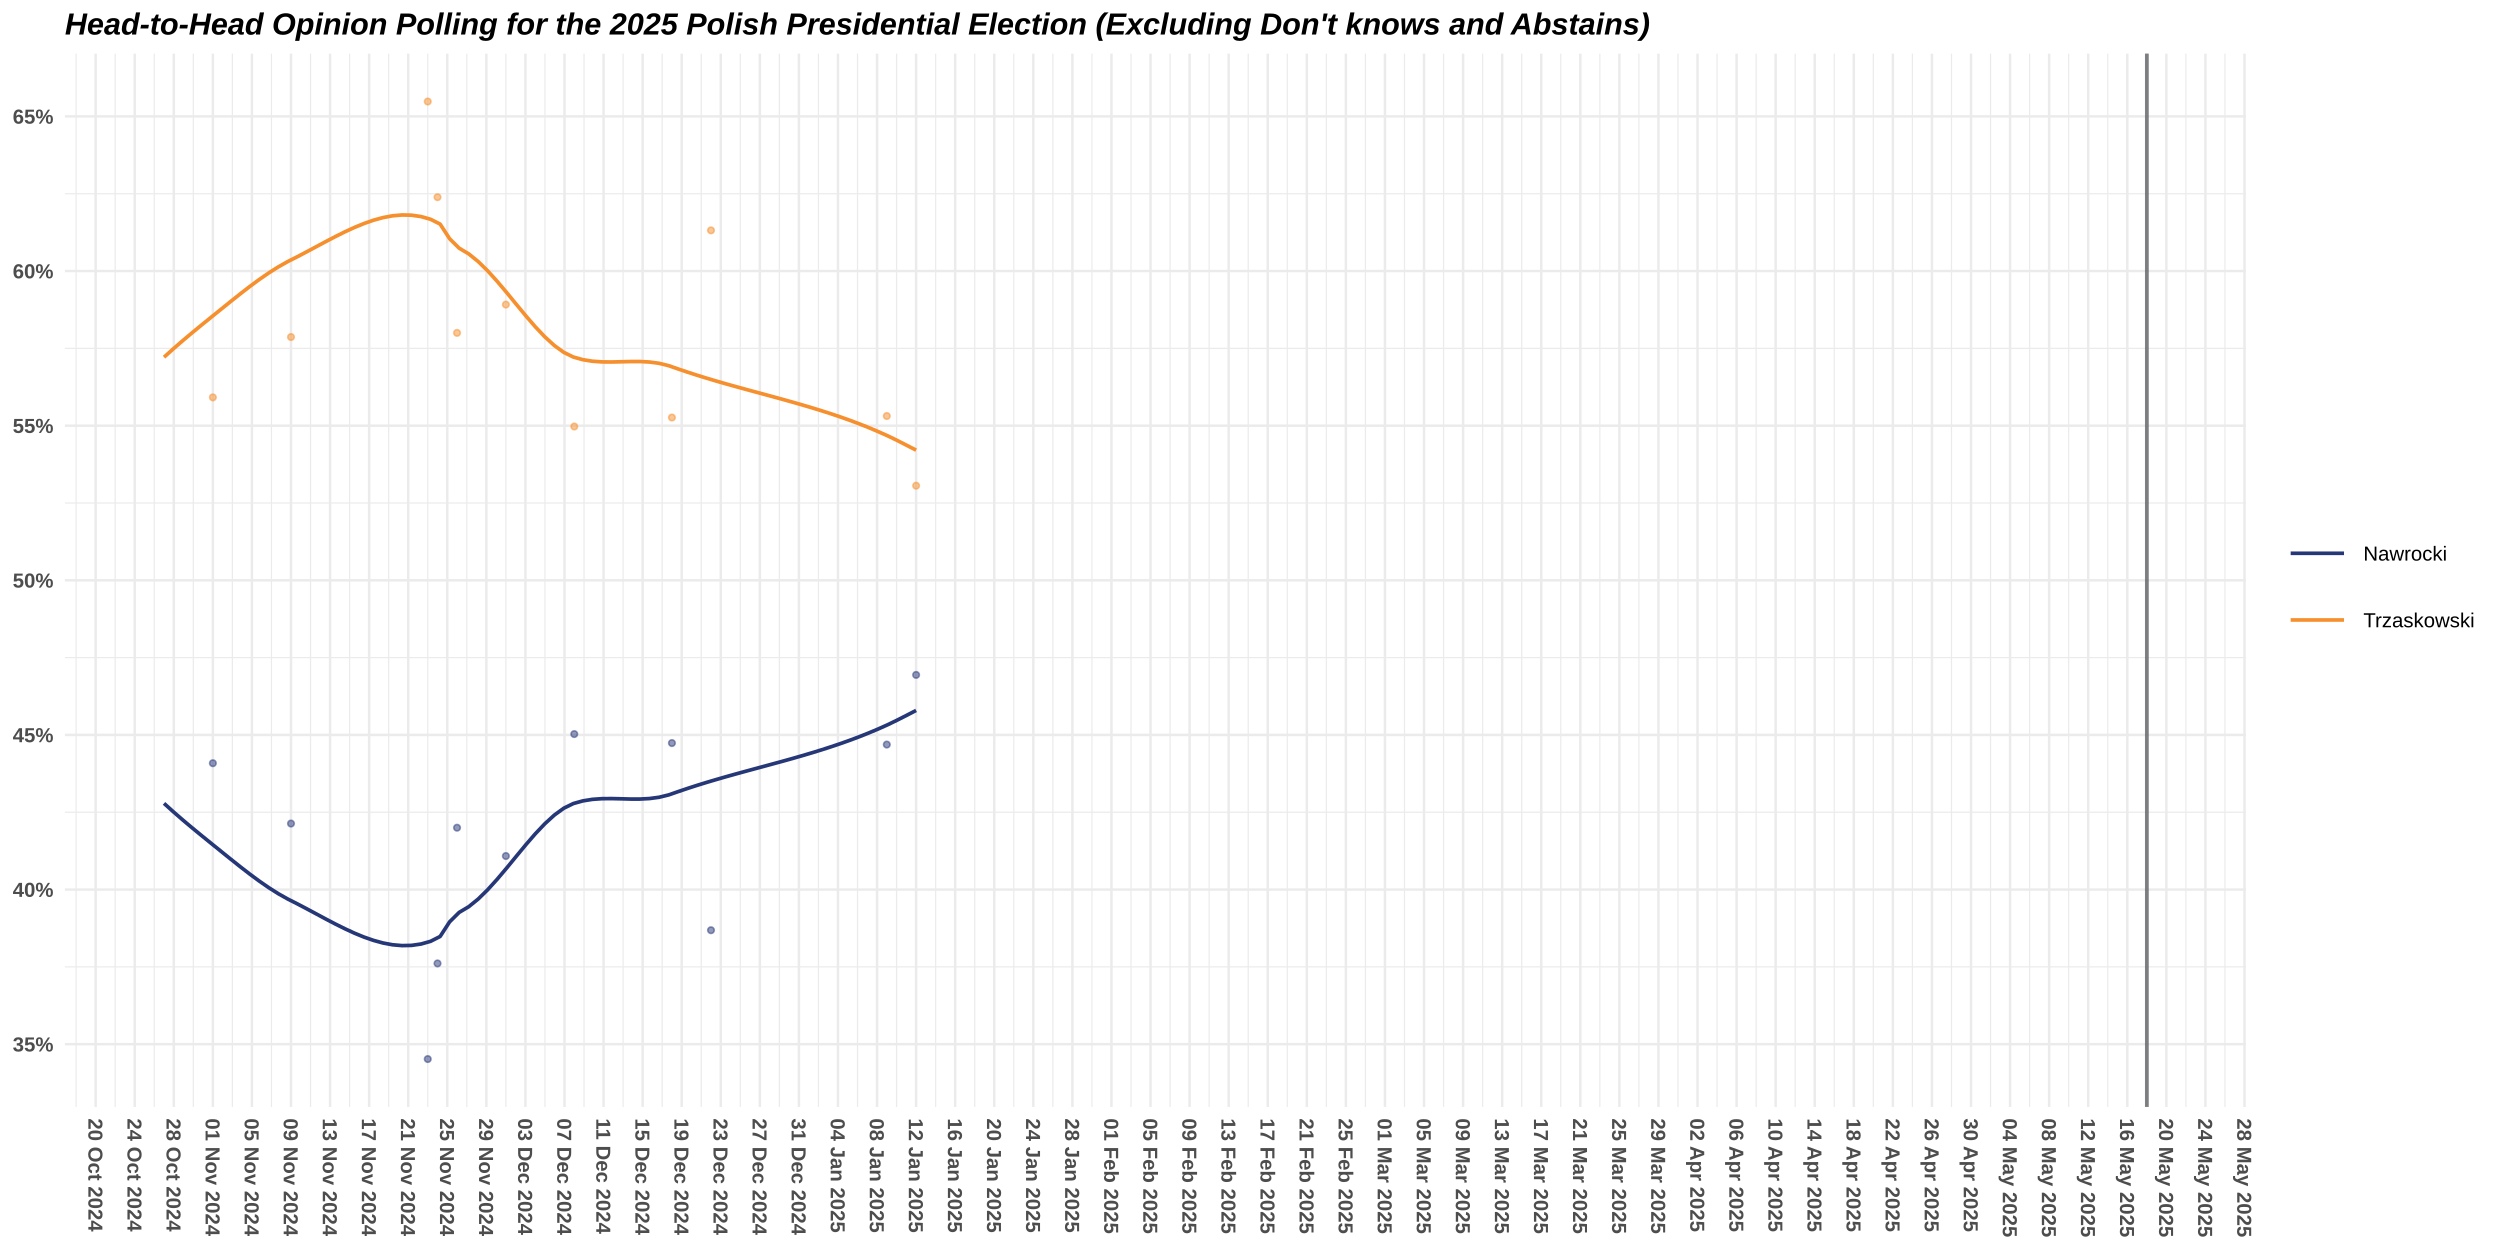
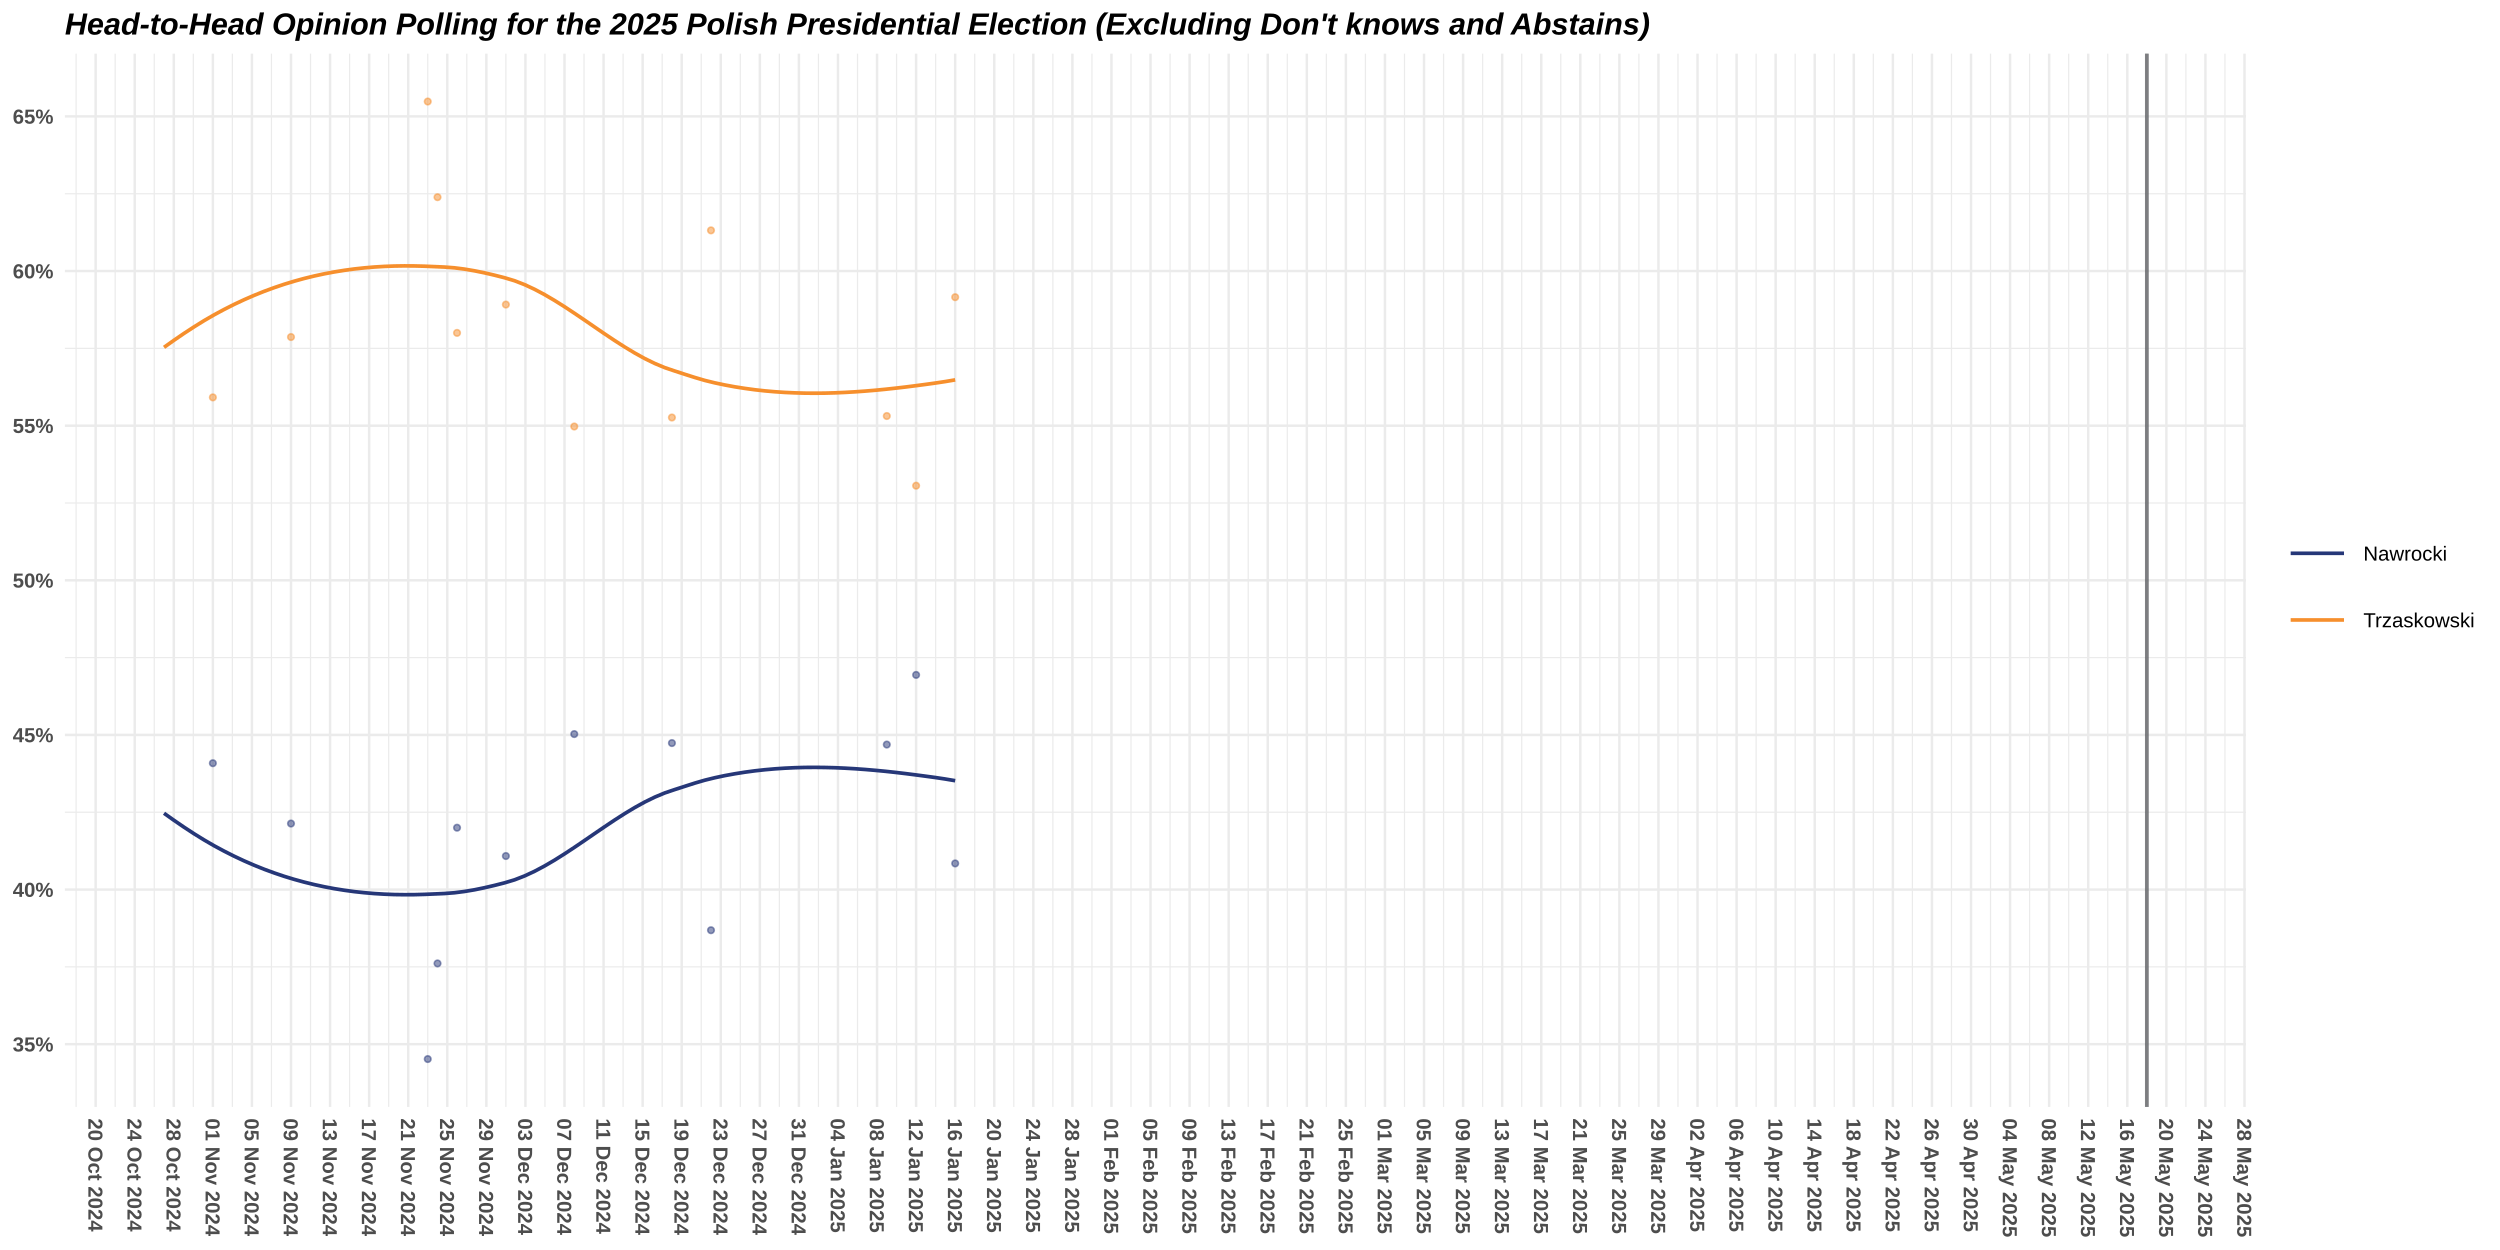
<svg xmlns="http://www.w3.org/2000/svg" class="svglite" width="1080.00pt" height="540.00pt" viewBox="0 0 1080.00 540.00">
  <defs>
    <style type="text/css">
    line, polyline, polygon, path, rect, circle {
      fill: none;
      stroke: #000000;
      stroke-linecap: round;
      stroke-linejoin: round;
      stroke-miterlimit: 10.00;
    }
    text {
      white-space: pre;
    }
  </style>
  </defs>
  <rect width="100%" height="100%" style="stroke: none; fill: #FFFFFF;" />
  <defs>
    <clipPath id="cpMC4wMHwxMDgwLjAwfDAuMDB8NTQwLjAw">
      <rect x="0.00" y="0.00" width="1080.00" height="540.00" />
    </clipPath>
  </defs>
  <g clip-path="url(#cpMC4wMHwxMDgwLjAwfDAuMDB8NTQwLjAw)">
    <rect x="0.00" y="0.00" width="1080.00" height="540.00" style="stroke-width: 1.07; stroke: #FFFFFF; fill: #FFFFFF;" />
  </g>
  <defs>
    <clipPath id="cpMjguMDN8OTcwLjI2fDIzLjE4fDQ3OC4yMA==">
      <rect x="28.03" y="23.18" width="942.23" height="455.02" />
    </clipPath>
  </defs>
  <g clip-path="url(#cpMjguMDN8OTcwLjI2fDIzLjE4fDQ3OC4yMA==)">
    <rect x="28.03" y="23.18" width="942.23" height="455.02" style="stroke-width: 1.07; stroke: #FFFFFF; fill: #FFFFFF;" />
    <polyline points="28.03,417.69 970.26,417.69 " style="stroke-width: 0.53; stroke: #EBEBEB; stroke-linecap: butt;" />
    <polyline points="28.03,350.89 970.26,350.89 " style="stroke-width: 0.53; stroke: #EBEBEB; stroke-linecap: butt;" />
    <polyline points="28.03,284.09 970.26,284.09 " style="stroke-width: 0.53; stroke: #EBEBEB; stroke-linecap: butt;" />
    <polyline points="28.03,217.29 970.26,217.29 " style="stroke-width: 0.53; stroke: #EBEBEB; stroke-linecap: butt;" />
    <polyline points="28.03,150.49 970.26,150.49 " style="stroke-width: 0.53; stroke: #EBEBEB; stroke-linecap: butt;" />
    <polyline points="28.03,83.69 970.26,83.69 " style="stroke-width: 0.53; stroke: #EBEBEB; stroke-linecap: butt;" />
    <polyline points="32.88,478.20 32.88,23.18 " style="stroke-width: 0.53; stroke: #EBEBEB; stroke-linecap: butt;" />
    <polyline points="49.76,478.20 49.76,23.18 " style="stroke-width: 0.53; stroke: #EBEBEB; stroke-linecap: butt;" />
    <polyline points="66.64,478.20 66.64,23.18 " style="stroke-width: 0.53; stroke: #EBEBEB; stroke-linecap: butt;" />
    <polyline points="83.52,478.20 83.52,23.18 " style="stroke-width: 0.53; stroke: #EBEBEB; stroke-linecap: butt;" />
    <polyline points="100.39,478.20 100.39,23.18 " style="stroke-width: 0.53; stroke: #EBEBEB; stroke-linecap: butt;" />
    <polyline points="117.27,478.20 117.27,23.18 " style="stroke-width: 0.53; stroke: #EBEBEB; stroke-linecap: butt;" />
    <polyline points="134.15,478.20 134.15,23.18 " style="stroke-width: 0.53; stroke: #EBEBEB; stroke-linecap: butt;" />
    <polyline points="151.03,478.20 151.03,23.18 " style="stroke-width: 0.53; stroke: #EBEBEB; stroke-linecap: butt;" />
    <polyline points="167.91,478.20 167.91,23.18 " style="stroke-width: 0.53; stroke: #EBEBEB; stroke-linecap: butt;" />
    <polyline points="184.79,478.20 184.79,23.18 " style="stroke-width: 0.53; stroke: #EBEBEB; stroke-linecap: butt;" />
    <polyline points="201.66,478.20 201.66,23.18 " style="stroke-width: 0.53; stroke: #EBEBEB; stroke-linecap: butt;" />
    <polyline points="218.54,478.20 218.54,23.18 " style="stroke-width: 0.53; stroke: #EBEBEB; stroke-linecap: butt;" />
    <polyline points="235.42,478.20 235.42,23.18 " style="stroke-width: 0.53; stroke: #EBEBEB; stroke-linecap: butt;" />
    <polyline points="252.30,478.20 252.30,23.18 " style="stroke-width: 0.53; stroke: #EBEBEB; stroke-linecap: butt;" />
    <polyline points="269.18,478.20 269.18,23.18 " style="stroke-width: 0.53; stroke: #EBEBEB; stroke-linecap: butt;" />
    <polyline points="286.06,478.20 286.06,23.18 " style="stroke-width: 0.53; stroke: #EBEBEB; stroke-linecap: butt;" />
    <polyline points="302.93,478.20 302.93,23.18 " style="stroke-width: 0.53; stroke: #EBEBEB; stroke-linecap: butt;" />
    <polyline points="319.81,478.20 319.81,23.18 " style="stroke-width: 0.53; stroke: #EBEBEB; stroke-linecap: butt;" />
    <polyline points="336.69,478.20 336.69,23.18 " style="stroke-width: 0.53; stroke: #EBEBEB; stroke-linecap: butt;" />
    <polyline points="353.57,478.20 353.57,23.18 " style="stroke-width: 0.53; stroke: #EBEBEB; stroke-linecap: butt;" />
    <polyline points="370.45,478.20 370.45,23.18 " style="stroke-width: 0.53; stroke: #EBEBEB; stroke-linecap: butt;" />
    <polyline points="387.32,478.20 387.32,23.18 " style="stroke-width: 0.53; stroke: #EBEBEB; stroke-linecap: butt;" />
    <polyline points="404.20,478.20 404.20,23.18 " style="stroke-width: 0.53; stroke: #EBEBEB; stroke-linecap: butt;" />
    <polyline points="421.08,478.20 421.08,23.18 " style="stroke-width: 0.53; stroke: #EBEBEB; stroke-linecap: butt;" />
    <polyline points="437.96,478.20 437.96,23.18 " style="stroke-width: 0.53; stroke: #EBEBEB; stroke-linecap: butt;" />
    <polyline points="454.84,478.20 454.84,23.18 " style="stroke-width: 0.53; stroke: #EBEBEB; stroke-linecap: butt;" />
    <polyline points="471.72,478.20 471.72,23.18 " style="stroke-width: 0.53; stroke: #EBEBEB; stroke-linecap: butt;" />
    <polyline points="488.59,478.20 488.59,23.18 " style="stroke-width: 0.53; stroke: #EBEBEB; stroke-linecap: butt;" />
    <polyline points="505.47,478.20 505.47,23.18 " style="stroke-width: 0.53; stroke: #EBEBEB; stroke-linecap: butt;" />
    <polyline points="522.35,478.20 522.35,23.18 " style="stroke-width: 0.53; stroke: #EBEBEB; stroke-linecap: butt;" />
    <polyline points="539.23,478.20 539.23,23.18 " style="stroke-width: 0.53; stroke: #EBEBEB; stroke-linecap: butt;" />
    <polyline points="556.11,478.20 556.11,23.18 " style="stroke-width: 0.53; stroke: #EBEBEB; stroke-linecap: butt;" />
    <polyline points="572.98,478.20 572.98,23.18 " style="stroke-width: 0.53; stroke: #EBEBEB; stroke-linecap: butt;" />
    <polyline points="589.86,478.20 589.86,23.18 " style="stroke-width: 0.53; stroke: #EBEBEB; stroke-linecap: butt;" />
    <polyline points="606.74,478.20 606.74,23.18 " style="stroke-width: 0.53; stroke: #EBEBEB; stroke-linecap: butt;" />
    <polyline points="623.62,478.20 623.62,23.18 " style="stroke-width: 0.53; stroke: #EBEBEB; stroke-linecap: butt;" />
    <polyline points="640.50,478.20 640.50,23.18 " style="stroke-width: 0.53; stroke: #EBEBEB; stroke-linecap: butt;" />
    <polyline points="657.38,478.20 657.38,23.18 " style="stroke-width: 0.53; stroke: #EBEBEB; stroke-linecap: butt;" />
    <polyline points="674.25,478.20 674.25,23.18 " style="stroke-width: 0.53; stroke: #EBEBEB; stroke-linecap: butt;" />
    <polyline points="691.13,478.20 691.13,23.18 " style="stroke-width: 0.53; stroke: #EBEBEB; stroke-linecap: butt;" />
    <polyline points="708.01,478.20 708.01,23.18 " style="stroke-width: 0.53; stroke: #EBEBEB; stroke-linecap: butt;" />
    <polyline points="724.89,478.20 724.89,23.18 " style="stroke-width: 0.53; stroke: #EBEBEB; stroke-linecap: butt;" />
    <polyline points="741.77,478.20 741.77,23.18 " style="stroke-width: 0.53; stroke: #EBEBEB; stroke-linecap: butt;" />
    <polyline points="758.65,478.20 758.65,23.18 " style="stroke-width: 0.53; stroke: #EBEBEB; stroke-linecap: butt;" />
    <polyline points="775.52,478.20 775.52,23.18 " style="stroke-width: 0.53; stroke: #EBEBEB; stroke-linecap: butt;" />
    <polyline points="792.40,478.20 792.40,23.18 " style="stroke-width: 0.53; stroke: #EBEBEB; stroke-linecap: butt;" />
    <polyline points="809.28,478.20 809.28,23.18 " style="stroke-width: 0.53; stroke: #EBEBEB; stroke-linecap: butt;" />
    <polyline points="826.16,478.20 826.16,23.18 " style="stroke-width: 0.53; stroke: #EBEBEB; stroke-linecap: butt;" />
    <polyline points="843.04,478.20 843.04,23.18 " style="stroke-width: 0.53; stroke: #EBEBEB; stroke-linecap: butt;" />
    <polyline points="859.91,478.20 859.91,23.18 " style="stroke-width: 0.53; stroke: #EBEBEB; stroke-linecap: butt;" />
    <polyline points="876.79,478.20 876.79,23.18 " style="stroke-width: 0.53; stroke: #EBEBEB; stroke-linecap: butt;" />
    <polyline points="893.67,478.20 893.67,23.18 " style="stroke-width: 0.53; stroke: #EBEBEB; stroke-linecap: butt;" />
    <polyline points="910.55,478.20 910.55,23.18 " style="stroke-width: 0.53; stroke: #EBEBEB; stroke-linecap: butt;" />
    <polyline points="927.43,478.20 927.43,23.18 " style="stroke-width: 0.53; stroke: #EBEBEB; stroke-linecap: butt;" />
    <polyline points="944.31,478.20 944.31,23.18 " style="stroke-width: 0.53; stroke: #EBEBEB; stroke-linecap: butt;" />
    <polyline points="961.18,478.20 961.18,23.18 " style="stroke-width: 0.53; stroke: #EBEBEB; stroke-linecap: butt;" />
    <polyline points="28.03,451.09 970.26,451.09 " style="stroke-width: 1.07; stroke: #EBEBEB; stroke-linecap: butt;" />
    <polyline points="28.03,384.29 970.26,384.29 " style="stroke-width: 1.07; stroke: #EBEBEB; stroke-linecap: butt;" />
    <polyline points="28.03,317.49 970.26,317.49 " style="stroke-width: 1.07; stroke: #EBEBEB; stroke-linecap: butt;" />
    <polyline points="28.03,250.69 970.26,250.69 " style="stroke-width: 1.07; stroke: #EBEBEB; stroke-linecap: butt;" />
    <polyline points="28.03,183.89 970.26,183.89 " style="stroke-width: 1.07; stroke: #EBEBEB; stroke-linecap: butt;" />
    <polyline points="28.03,117.09 970.26,117.09 " style="stroke-width: 1.07; stroke: #EBEBEB; stroke-linecap: butt;" />
    <polyline points="28.03,50.28 970.26,50.28 " style="stroke-width: 1.07; stroke: #EBEBEB; stroke-linecap: butt;" />
    <polyline points="41.32,478.20 41.32,23.18 " style="stroke-width: 1.07; stroke: #EBEBEB; stroke-linecap: butt;" />
    <polyline points="58.20,478.20 58.20,23.18 " style="stroke-width: 1.07; stroke: #EBEBEB; stroke-linecap: butt;" />
    <polyline points="75.08,478.20 75.08,23.18 " style="stroke-width: 1.07; stroke: #EBEBEB; stroke-linecap: butt;" />
    <polyline points="91.96,478.20 91.96,23.18 " style="stroke-width: 1.07; stroke: #EBEBEB; stroke-linecap: butt;" />
    <polyline points="108.83,478.20 108.83,23.18 " style="stroke-width: 1.07; stroke: #EBEBEB; stroke-linecap: butt;" />
    <polyline points="125.71,478.20 125.71,23.18 " style="stroke-width: 1.07; stroke: #EBEBEB; stroke-linecap: butt;" />
    <polyline points="142.59,478.20 142.59,23.18 " style="stroke-width: 1.07; stroke: #EBEBEB; stroke-linecap: butt;" />
    <polyline points="159.47,478.20 159.47,23.18 " style="stroke-width: 1.07; stroke: #EBEBEB; stroke-linecap: butt;" />
    <polyline points="176.35,478.20 176.35,23.18 " style="stroke-width: 1.07; stroke: #EBEBEB; stroke-linecap: butt;" />
    <polyline points="193.22,478.20 193.22,23.18 " style="stroke-width: 1.07; stroke: #EBEBEB; stroke-linecap: butt;" />
    <polyline points="210.10,478.20 210.10,23.18 " style="stroke-width: 1.07; stroke: #EBEBEB; stroke-linecap: butt;" />
    <polyline points="226.98,478.20 226.98,23.18 " style="stroke-width: 1.07; stroke: #EBEBEB; stroke-linecap: butt;" />
    <polyline points="243.86,478.20 243.86,23.18 " style="stroke-width: 1.07; stroke: #EBEBEB; stroke-linecap: butt;" />
    <polyline points="260.74,478.20 260.74,23.18 " style="stroke-width: 1.07; stroke: #EBEBEB; stroke-linecap: butt;" />
    <polyline points="277.62,478.20 277.62,23.18 " style="stroke-width: 1.07; stroke: #EBEBEB; stroke-linecap: butt;" />
    <polyline points="294.49,478.20 294.49,23.18 " style="stroke-width: 1.07; stroke: #EBEBEB; stroke-linecap: butt;" />
    <polyline points="311.37,478.20 311.37,23.18 " style="stroke-width: 1.07; stroke: #EBEBEB; stroke-linecap: butt;" />
    <polyline points="328.25,478.20 328.25,23.18 " style="stroke-width: 1.07; stroke: #EBEBEB; stroke-linecap: butt;" />
    <polyline points="345.13,478.20 345.13,23.18 " style="stroke-width: 1.07; stroke: #EBEBEB; stroke-linecap: butt;" />
    <polyline points="362.01,478.20 362.01,23.18 " style="stroke-width: 1.07; stroke: #EBEBEB; stroke-linecap: butt;" />
    <polyline points="378.89,478.20 378.89,23.18 " style="stroke-width: 1.07; stroke: #EBEBEB; stroke-linecap: butt;" />
    <polyline points="395.76,478.20 395.76,23.18 " style="stroke-width: 1.07; stroke: #EBEBEB; stroke-linecap: butt;" />
    <polyline points="412.64,478.20 412.64,23.18 " style="stroke-width: 1.07; stroke: #EBEBEB; stroke-linecap: butt;" />
    <polyline points="429.52,478.20 429.52,23.18 " style="stroke-width: 1.07; stroke: #EBEBEB; stroke-linecap: butt;" />
    <polyline points="446.40,478.20 446.40,23.18 " style="stroke-width: 1.07; stroke: #EBEBEB; stroke-linecap: butt;" />
    <polyline points="463.28,478.20 463.28,23.18 " style="stroke-width: 1.07; stroke: #EBEBEB; stroke-linecap: butt;" />
    <polyline points="480.15,478.20 480.15,23.18 " style="stroke-width: 1.07; stroke: #EBEBEB; stroke-linecap: butt;" />
    <polyline points="497.03,478.20 497.03,23.18 " style="stroke-width: 1.07; stroke: #EBEBEB; stroke-linecap: butt;" />
    <polyline points="513.91,478.20 513.91,23.18 " style="stroke-width: 1.07; stroke: #EBEBEB; stroke-linecap: butt;" />
    <polyline points="530.79,478.20 530.79,23.18 " style="stroke-width: 1.07; stroke: #EBEBEB; stroke-linecap: butt;" />
    <polyline points="547.67,478.20 547.67,23.18 " style="stroke-width: 1.07; stroke: #EBEBEB; stroke-linecap: butt;" />
    <polyline points="564.55,478.20 564.55,23.18 " style="stroke-width: 1.07; stroke: #EBEBEB; stroke-linecap: butt;" />
    <polyline points="581.42,478.20 581.42,23.18 " style="stroke-width: 1.07; stroke: #EBEBEB; stroke-linecap: butt;" />
    <polyline points="598.30,478.20 598.30,23.18 " style="stroke-width: 1.07; stroke: #EBEBEB; stroke-linecap: butt;" />
    <polyline points="615.18,478.20 615.18,23.18 " style="stroke-width: 1.07; stroke: #EBEBEB; stroke-linecap: butt;" />
    <polyline points="632.06,478.20 632.06,23.18 " style="stroke-width: 1.07; stroke: #EBEBEB; stroke-linecap: butt;" />
    <polyline points="648.94,478.20 648.94,23.18 " style="stroke-width: 1.07; stroke: #EBEBEB; stroke-linecap: butt;" />
    <polyline points="665.82,478.20 665.82,23.18 " style="stroke-width: 1.07; stroke: #EBEBEB; stroke-linecap: butt;" />
    <polyline points="682.69,478.20 682.69,23.18 " style="stroke-width: 1.07; stroke: #EBEBEB; stroke-linecap: butt;" />
    <polyline points="699.57,478.20 699.57,23.18 " style="stroke-width: 1.07; stroke: #EBEBEB; stroke-linecap: butt;" />
    <polyline points="716.45,478.20 716.45,23.18 " style="stroke-width: 1.07; stroke: #EBEBEB; stroke-linecap: butt;" />
    <polyline points="733.33,478.20 733.33,23.18 " style="stroke-width: 1.07; stroke: #EBEBEB; stroke-linecap: butt;" />
    <polyline points="750.21,478.20 750.21,23.18 " style="stroke-width: 1.07; stroke: #EBEBEB; stroke-linecap: butt;" />
    <polyline points="767.08,478.20 767.08,23.18 " style="stroke-width: 1.07; stroke: #EBEBEB; stroke-linecap: butt;" />
    <polyline points="783.96,478.20 783.96,23.18 " style="stroke-width: 1.07; stroke: #EBEBEB; stroke-linecap: butt;" />
    <polyline points="800.84,478.20 800.84,23.18 " style="stroke-width: 1.07; stroke: #EBEBEB; stroke-linecap: butt;" />
    <polyline points="817.72,478.20 817.72,23.18 " style="stroke-width: 1.07; stroke: #EBEBEB; stroke-linecap: butt;" />
    <polyline points="834.60,478.20 834.60,23.18 " style="stroke-width: 1.07; stroke: #EBEBEB; stroke-linecap: butt;" />
    <polyline points="851.48,478.20 851.48,23.18 " style="stroke-width: 1.07; stroke: #EBEBEB; stroke-linecap: butt;" />
    <polyline points="868.35,478.20 868.35,23.18 " style="stroke-width: 1.07; stroke: #EBEBEB; stroke-linecap: butt;" />
    <polyline points="885.23,478.20 885.23,23.18 " style="stroke-width: 1.07; stroke: #EBEBEB; stroke-linecap: butt;" />
    <polyline points="902.11,478.20 902.11,23.18 " style="stroke-width: 1.07; stroke: #EBEBEB; stroke-linecap: butt;" />
    <polyline points="918.99,478.20 918.99,23.18 " style="stroke-width: 1.07; stroke: #EBEBEB; stroke-linecap: butt;" />
    <polyline points="935.87,478.20 935.87,23.18 " style="stroke-width: 1.07; stroke: #EBEBEB; stroke-linecap: butt;" />
    <polyline points="952.74,478.20 952.74,23.18 " style="stroke-width: 1.07; stroke: #EBEBEB; stroke-linecap: butt;" />
    <polyline points="969.62,478.20 969.62,23.18 " style="stroke-width: 1.07; stroke: #EBEBEB; stroke-linecap: butt;" />
+     <circle cx="412.64" cy="373.00" r="1.42" style="stroke-width: 0.71; stroke: #263778; stroke-opacity: 0.50; fill: #263778; fill-opacity: 0.50;" />
    <circle cx="395.76" cy="291.56" r="1.42" style="stroke-width: 0.71; stroke: #263778; stroke-opacity: 0.50; fill: #263778; fill-opacity: 0.50;" />
    <circle cx="383.10" cy="321.65" r="1.42" style="stroke-width: 0.71; stroke: #263778; stroke-opacity: 0.50; fill: #263778; fill-opacity: 0.50;" />
    <circle cx="307.15" cy="401.85" r="1.42" style="stroke-width: 0.71; stroke: #263778; stroke-opacity: 0.50; fill: #263778; fill-opacity: 0.50;" />
    <circle cx="290.27" cy="321.00" r="1.42" style="stroke-width: 0.71; stroke: #263778; stroke-opacity: 0.50; fill: #263778; fill-opacity: 0.50;" />
    <circle cx="218.54" cy="369.80" r="1.42" style="stroke-width: 0.71; stroke: #263778; stroke-opacity: 0.50; fill: #263778; fill-opacity: 0.50;" />
    <circle cx="248.08" cy="317.12" r="1.42" style="stroke-width: 0.71; stroke: #263778; stroke-opacity: 0.50; fill: #263778; fill-opacity: 0.50;" />
    <circle cx="197.44" cy="357.57" r="1.42" style="stroke-width: 0.71; stroke: #263778; stroke-opacity: 0.50; fill: #263778; fill-opacity: 0.50;" />
    <circle cx="91.96" cy="329.70" r="1.42" style="stroke-width: 0.71; stroke: #263778; stroke-opacity: 0.50; fill: #263778; fill-opacity: 0.50;" />
    <circle cx="189.01" cy="416.20" r="1.42" style="stroke-width: 0.71; stroke: #263778; stroke-opacity: 0.50; fill: #263778; fill-opacity: 0.50;" />
    <circle cx="184.79" cy="457.51" r="1.42" style="stroke-width: 0.71; stroke: #263778; stroke-opacity: 0.50; fill: #263778; fill-opacity: 0.50;" />
    <circle cx="125.71" cy="355.77" r="1.42" style="stroke-width: 0.71; stroke: #263778; stroke-opacity: 0.50; fill: #263778; fill-opacity: 0.50;" />
+     <circle cx="412.64" cy="128.38" r="1.42" style="stroke-width: 0.71; stroke: #F68F2D; stroke-opacity: 0.50; fill: #F68F2D; fill-opacity: 0.50;" />
    <circle cx="395.76" cy="209.82" r="1.42" style="stroke-width: 0.71; stroke: #F68F2D; stroke-opacity: 0.50; fill: #F68F2D; fill-opacity: 0.50;" />
    <circle cx="383.10" cy="179.72" r="1.42" style="stroke-width: 0.71; stroke: #F68F2D; stroke-opacity: 0.50; fill: #F68F2D; fill-opacity: 0.50;" />
    <circle cx="307.15" cy="99.52" r="1.42" style="stroke-width: 0.71; stroke: #F68F2D; stroke-opacity: 0.50; fill: #F68F2D; fill-opacity: 0.50;" />
    <circle cx="290.27" cy="180.37" r="1.42" style="stroke-width: 0.71; stroke: #F68F2D; stroke-opacity: 0.50; fill: #F68F2D; fill-opacity: 0.50;" />
    <circle cx="218.54" cy="131.57" r="1.42" style="stroke-width: 0.71; stroke: #F68F2D; stroke-opacity: 0.50; fill: #F68F2D; fill-opacity: 0.50;" />
    <circle cx="248.08" cy="184.25" r="1.42" style="stroke-width: 0.71; stroke: #F68F2D; stroke-opacity: 0.50; fill: #F68F2D; fill-opacity: 0.50;" />
    <circle cx="197.44" cy="143.81" r="1.42" style="stroke-width: 0.71; stroke: #F68F2D; stroke-opacity: 0.50; fill: #F68F2D; fill-opacity: 0.50;" />
    <circle cx="91.96" cy="171.67" r="1.42" style="stroke-width: 0.71; stroke: #F68F2D; stroke-opacity: 0.50; fill: #F68F2D; fill-opacity: 0.50;" />
    <circle cx="189.01" cy="85.18" r="1.42" style="stroke-width: 0.71; stroke: #F68F2D; stroke-opacity: 0.50; fill: #F68F2D; fill-opacity: 0.50;" />
    <circle cx="184.79" cy="43.86" r="1.42" style="stroke-width: 0.71; stroke: #F68F2D; stroke-opacity: 0.50; fill: #F68F2D; fill-opacity: 0.50;" />
    <circle cx="125.71" cy="145.60" r="1.42" style="stroke-width: 0.71; stroke: #F68F2D; stroke-opacity: 0.50; fill: #F68F2D; fill-opacity: 0.50;" />
-     <polyline points="70.86,347.06 74.97,350.76 79.08,354.33 83.20,357.79 87.31,361.16 91.42,364.49 95.53,367.81 99.65,371.13 103.76,374.40 107.87,377.58 111.99,380.62 116.10,383.46 120.21,386.07 124.32,388.38 128.44,390.46 132.55,392.62 136.66,394.82 140.77,397.03 144.89,399.18 149.00,401.22 153.11,403.12 157.23,404.81 161.34,406.24 165.45,407.37 169.56,408.14 173.68,408.50 177.79,408.41 181.90,407.81 186.01,406.65 190.13,404.56 194.24,398.23 198.35,394.16 202.47,391.71 206.58,388.38 210.69,384.35 214.80,379.81 218.92,374.94 223.03,369.92 227.14,364.95 231.25,360.20 235.37,355.86 239.48,352.11 243.59,349.13 247.71,347.12 251.82,345.98 255.93,345.32 260.04,345.03 264.16,344.99 268.27,345.08 272.38,345.19 276.49,345.19 280.61,344.97 284.72,344.42 288.83,343.41 292.95,341.98 297.06,340.59 301.17,339.26 305.28,337.99 309.40,336.77 313.51,335.58 317.62,334.43 321.73,333.30 325.85,332.18 329.96,331.07 334.07,329.95 338.19,328.83 342.30,327.68 346.41,326.50 350.52,325.28 354.64,324.01 358.75,322.69 362.86,321.31 366.97,319.85 371.09,318.31 375.20,316.68 379.31,314.95 383.43,313.11 387.54,311.12 391.65,309.03 395.76,306.90 " style="stroke-width: 1.60; stroke: #263778; stroke-linecap: butt;" />
-     <polyline points="70.86,154.31 74.97,150.61 79.08,147.04 83.20,143.59 87.31,140.21 91.42,136.88 95.53,133.56 99.65,130.24 103.76,126.97 107.87,123.79 111.99,120.75 116.10,117.91 120.21,115.31 124.32,112.99 128.44,110.91 132.55,108.75 136.66,106.55 140.77,104.35 144.89,102.20 149.00,100.15 153.11,98.26 157.23,96.57 161.34,95.13 165.45,94.00 169.56,93.23 173.68,92.87 177.79,92.96 181.90,93.56 186.01,94.73 190.13,96.81 194.24,103.14 198.35,107.21 202.47,109.66 206.58,112.99 210.69,117.02 214.80,121.56 218.92,126.43 223.03,131.45 227.14,136.42 231.25,141.17 235.37,145.52 239.48,149.27 243.59,152.24 247.71,154.25 251.82,155.39 255.93,156.05 260.04,156.34 264.16,156.38 268.27,156.29 272.38,156.19 276.49,156.18 280.61,156.40 284.72,156.95 288.83,157.96 292.95,159.39 297.06,160.78 301.17,162.11 305.28,163.38 309.40,164.61 313.51,165.79 317.62,166.94 321.73,168.07 325.85,169.19 329.96,170.30 334.07,171.42 338.19,172.55 342.30,173.70 346.41,174.88 350.52,176.09 354.64,177.36 358.75,178.68 362.86,180.06 366.97,181.52 371.09,183.06 375.20,184.69 379.31,186.43 383.43,188.26 387.54,190.25 391.65,192.35 395.76,194.47 " style="stroke-width: 1.60; stroke: #F68F2D; stroke-linecap: butt;" />
+     <polyline points="70.86,351.32 75.18,354.39 79.51,357.35 83.84,360.18 88.16,362.85 92.49,365.36 96.82,367.69 101.14,369.87 105.47,371.90 109.80,373.78 114.12,375.52 118.45,377.11 122.77,378.57 127.10,379.89 131.43,381.08 135.75,382.14 140.08,383.08 144.41,383.90 148.73,384.59 153.06,385.18 157.39,385.65 161.71,386.02 166.04,386.28 170.36,386.45 174.69,386.51 179.02,386.49 183.34,386.37 187.67,386.19 192.00,386.00 196.32,385.67 200.65,385.12 204.98,384.39 209.30,383.50 213.63,382.49 217.95,381.39 222.28,380.09 226.61,378.41 230.93,376.40 235.26,374.10 239.59,371.57 243.91,368.85 248.24,366.00 252.57,363.06 256.89,360.09 261.22,357.14 265.54,354.25 269.87,351.48 274.20,348.87 278.52,346.48 282.85,344.36 287.18,342.55 291.50,341.09 295.83,339.69 300.16,338.30 304.48,337.04 308.81,335.98 313.14,335.06 317.46,334.27 321.79,333.58 326.11,333.00 330.44,332.52 334.77,332.14 339.09,331.85 343.42,331.65 347.75,331.53 352.07,331.50 356.40,331.55 360.73,331.66 365.05,331.85 369.38,332.10 373.70,332.41 378.03,332.78 382.36,333.19 386.68,333.66 391.01,334.17 395.34,334.72 399.66,335.29 403.99,335.88 408.32,336.53 412.64,337.26 " style="stroke-width: 1.60; stroke: #263778; stroke-linecap: butt;" />
+     <polyline points="70.86,150.05 75.18,146.98 79.51,144.02 83.84,141.20 88.16,138.52 92.49,136.01 96.82,133.68 101.14,131.50 105.47,129.47 109.80,127.59 114.12,125.85 118.45,124.26 122.77,122.80 127.10,121.48 131.43,120.29 135.75,119.23 140.08,118.29 144.41,117.48 148.73,116.78 153.06,116.19 157.39,115.72 161.71,115.35 166.04,115.09 170.36,114.93 174.69,114.86 179.02,114.89 183.34,115.00 187.67,115.18 192.00,115.37 196.32,115.70 200.65,116.25 204.98,116.99 209.30,117.87 213.63,118.88 217.95,119.98 222.28,121.28 226.61,122.96 230.93,124.97 235.26,127.27 239.59,129.81 243.91,132.52 248.24,135.38 252.57,138.31 256.89,141.28 261.22,144.24 265.54,147.12 269.87,149.90 274.20,152.50 278.52,154.89 282.85,157.01 287.18,158.82 291.50,160.28 295.83,161.69 300.16,163.07 304.48,164.34 308.81,165.40 313.14,166.31 317.46,167.11 321.79,167.79 326.11,168.38 330.44,168.86 334.77,169.24 339.09,169.53 343.42,169.72 347.75,169.84 352.07,169.87 356.40,169.83 360.73,169.71 365.05,169.52 369.38,169.27 373.70,168.96 378.03,168.60 382.36,168.18 386.68,167.71 391.01,167.21 395.34,166.66 399.66,166.09 403.99,165.49 408.32,164.84 412.64,164.11 " style="stroke-width: 1.60; stroke: #F68F2D; stroke-linecap: butt;" />
    <line x1="927.43" y1="478.20" x2="927.43" y2="23.18" style="stroke-width: 1.60; stroke: #56595C; stroke-opacity: 0.50; stroke-linecap: butt;" />
    <line x1="927.43" y1="478.20" x2="927.43" y2="23.18" style="stroke-width: 1.60; stroke: #56595C; stroke-opacity: 0.50; stroke-linecap: butt;" />
  </g>
  <g clip-path="url(#cpMC4wMHwxMDgwLjAwfDAuMDB8NTQwLjAw)">
    <text x="23.10" y="454.24" text-anchor="end" style="font-size: 8.80px; font-weight: bold;fill: #4D4D4D; font-family: &quot;Arial&quot;;" textLength="17.62px" lengthAdjust="spacingAndGlyphs">35%</text>
    <text x="23.10" y="387.44" text-anchor="end" style="font-size: 8.80px; font-weight: bold;fill: #4D4D4D; font-family: &quot;Arial&quot;;" textLength="17.62px" lengthAdjust="spacingAndGlyphs">40%</text>
    <text x="23.10" y="320.64" text-anchor="end" style="font-size: 8.80px; font-weight: bold;fill: #4D4D4D; font-family: &quot;Arial&quot;;" textLength="17.62px" lengthAdjust="spacingAndGlyphs">45%</text>
    <text x="23.10" y="253.84" text-anchor="end" style="font-size: 8.80px; font-weight: bold;fill: #4D4D4D; font-family: &quot;Arial&quot;;" textLength="17.62px" lengthAdjust="spacingAndGlyphs">50%</text>
    <text x="23.10" y="187.04" text-anchor="end" style="font-size: 8.80px; font-weight: bold;fill: #4D4D4D; font-family: &quot;Arial&quot;;" textLength="17.62px" lengthAdjust="spacingAndGlyphs">55%</text>
    <text x="23.10" y="120.24" text-anchor="end" style="font-size: 8.80px; font-weight: bold;fill: #4D4D4D; font-family: &quot;Arial&quot;;" textLength="17.62px" lengthAdjust="spacingAndGlyphs">60%</text>
    <text x="23.10" y="53.43" text-anchor="end" style="font-size: 8.80px; font-weight: bold;fill: #4D4D4D; font-family: &quot;Arial&quot;;" textLength="17.62px" lengthAdjust="spacingAndGlyphs">65%</text>
    <text transform="translate(38.17,483.13) rotate(90)" style="font-size: 8.80px; font-weight: bold;fill: #4D4D4D; font-family: &quot;Arial&quot;;" textLength="48.95px" lengthAdjust="spacingAndGlyphs">20 Oct 2024</text>
    <text transform="translate(55.05,483.13) rotate(90)" style="font-size: 8.80px; font-weight: bold;fill: #4D4D4D; font-family: &quot;Arial&quot;;" textLength="48.95px" lengthAdjust="spacingAndGlyphs">24 Oct 2024</text>
    <text transform="translate(71.93,483.13) rotate(90)" style="font-size: 8.80px; font-weight: bold;fill: #4D4D4D; font-family: &quot;Arial&quot;;" textLength="48.95px" lengthAdjust="spacingAndGlyphs">28 Oct 2024</text>
    <text transform="translate(88.81,483.13) rotate(90)" style="font-size: 8.80px; font-weight: bold;fill: #4D4D4D; font-family: &quot;Arial&quot;;" textLength="50.89px" lengthAdjust="spacingAndGlyphs">01 Nov 2024</text>
    <text transform="translate(105.68,483.13) rotate(90)" style="font-size: 8.80px; font-weight: bold;fill: #4D4D4D; font-family: &quot;Arial&quot;;" textLength="50.89px" lengthAdjust="spacingAndGlyphs">05 Nov 2024</text>
    <text transform="translate(122.56,483.13) rotate(90)" style="font-size: 8.80px; font-weight: bold;fill: #4D4D4D; font-family: &quot;Arial&quot;;" textLength="50.89px" lengthAdjust="spacingAndGlyphs">09 Nov 2024</text>
    <text transform="translate(139.44,483.13) rotate(90)" style="font-size: 8.80px; font-weight: bold;fill: #4D4D4D; font-family: &quot;Arial&quot;;" textLength="50.89px" lengthAdjust="spacingAndGlyphs">13 Nov 2024</text>
    <text transform="translate(156.32,483.13) rotate(90)" style="font-size: 8.80px; font-weight: bold;fill: #4D4D4D; font-family: &quot;Arial&quot;;" textLength="50.89px" lengthAdjust="spacingAndGlyphs">17 Nov 2024</text>
    <text transform="translate(173.20,483.13) rotate(90)" style="font-size: 8.80px; font-weight: bold;fill: #4D4D4D; font-family: &quot;Arial&quot;;" textLength="50.89px" lengthAdjust="spacingAndGlyphs">21 Nov 2024</text>
    <text transform="translate(190.07,483.13) rotate(90)" style="font-size: 8.80px; font-weight: bold;fill: #4D4D4D; font-family: &quot;Arial&quot;;" textLength="50.89px" lengthAdjust="spacingAndGlyphs">25 Nov 2024</text>
    <text transform="translate(206.95,483.13) rotate(90)" style="font-size: 8.80px; font-weight: bold;fill: #4D4D4D; font-family: &quot;Arial&quot;;" textLength="50.89px" lengthAdjust="spacingAndGlyphs">29 Nov 2024</text>
    <text transform="translate(223.83,483.13) rotate(90)" style="font-size: 8.80px; font-weight: bold;fill: #4D4D4D; font-family: &quot;Arial&quot;;" textLength="50.41px" lengthAdjust="spacingAndGlyphs">03 Dec 2024</text>
    <text transform="translate(240.71,483.13) rotate(90)" style="font-size: 8.80px; font-weight: bold;fill: #4D4D4D; font-family: &quot;Arial&quot;;" textLength="50.41px" lengthAdjust="spacingAndGlyphs">07 Dec 2024</text>
    <text transform="translate(257.59,483.13) rotate(90)" style="font-size: 8.80px; font-weight: bold;fill: #4D4D4D; font-family: &quot;Arial&quot;;" textLength="49.93px" lengthAdjust="spacingAndGlyphs">11 Dec 2024</text>
    <text transform="translate(274.47,483.13) rotate(90)" style="font-size: 8.80px; font-weight: bold;fill: #4D4D4D; font-family: &quot;Arial&quot;;" textLength="50.41px" lengthAdjust="spacingAndGlyphs">15 Dec 2024</text>
    <text transform="translate(291.34,483.13) rotate(90)" style="font-size: 8.80px; font-weight: bold;fill: #4D4D4D; font-family: &quot;Arial&quot;;" textLength="50.41px" lengthAdjust="spacingAndGlyphs">19 Dec 2024</text>
    <text transform="translate(308.22,483.13) rotate(90)" style="font-size: 8.80px; font-weight: bold;fill: #4D4D4D; font-family: &quot;Arial&quot;;" textLength="50.41px" lengthAdjust="spacingAndGlyphs">23 Dec 2024</text>
    <text transform="translate(325.10,483.13) rotate(90)" style="font-size: 8.80px; font-weight: bold;fill: #4D4D4D; font-family: &quot;Arial&quot;;" textLength="50.41px" lengthAdjust="spacingAndGlyphs">27 Dec 2024</text>
    <text transform="translate(341.98,483.13) rotate(90)" style="font-size: 8.80px; font-weight: bold;fill: #4D4D4D; font-family: &quot;Arial&quot;;" textLength="50.41px" lengthAdjust="spacingAndGlyphs">31 Dec 2024</text>
    <text transform="translate(358.86,483.13) rotate(90)" style="font-size: 8.80px; font-weight: bold;fill: #4D4D4D; font-family: &quot;Arial&quot;;" textLength="49.44px" lengthAdjust="spacingAndGlyphs">04 Jan 2025</text>
    <text transform="translate(375.74,483.13) rotate(90)" style="font-size: 8.80px; font-weight: bold;fill: #4D4D4D; font-family: &quot;Arial&quot;;" textLength="49.44px" lengthAdjust="spacingAndGlyphs">08 Jan 2025</text>
    <text transform="translate(392.61,483.13) rotate(90)" style="font-size: 8.80px; font-weight: bold;fill: #4D4D4D; font-family: &quot;Arial&quot;;" textLength="49.44px" lengthAdjust="spacingAndGlyphs">12 Jan 2025</text>
    <text transform="translate(409.49,483.13) rotate(90)" style="font-size: 8.80px; font-weight: bold;fill: #4D4D4D; font-family: &quot;Arial&quot;;" textLength="49.44px" lengthAdjust="spacingAndGlyphs">16 Jan 2025</text>
    <text transform="translate(426.37,483.13) rotate(90)" style="font-size: 8.80px; font-weight: bold;fill: #4D4D4D; font-family: &quot;Arial&quot;;" textLength="49.44px" lengthAdjust="spacingAndGlyphs">20 Jan 2025</text>
    <text transform="translate(443.25,483.13) rotate(90)" style="font-size: 8.80px; font-weight: bold;fill: #4D4D4D; font-family: &quot;Arial&quot;;" textLength="49.44px" lengthAdjust="spacingAndGlyphs">24 Jan 2025</text>
    <text transform="translate(460.13,483.13) rotate(90)" style="font-size: 8.80px; font-weight: bold;fill: #4D4D4D; font-family: &quot;Arial&quot;;" textLength="49.44px" lengthAdjust="spacingAndGlyphs">28 Jan 2025</text>
    <text transform="translate(477.00,483.13) rotate(90)" style="font-size: 8.80px; font-weight: bold;fill: #4D4D4D; font-family: &quot;Arial&quot;;" textLength="49.91px" lengthAdjust="spacingAndGlyphs">01 Feb 2025</text>
    <text transform="translate(493.88,483.13) rotate(90)" style="font-size: 8.80px; font-weight: bold;fill: #4D4D4D; font-family: &quot;Arial&quot;;" textLength="49.91px" lengthAdjust="spacingAndGlyphs">05 Feb 2025</text>
    <text transform="translate(510.76,483.13) rotate(90)" style="font-size: 8.80px; font-weight: bold;fill: #4D4D4D; font-family: &quot;Arial&quot;;" textLength="49.91px" lengthAdjust="spacingAndGlyphs">09 Feb 2025</text>
    <text transform="translate(527.64,483.13) rotate(90)" style="font-size: 8.80px; font-weight: bold;fill: #4D4D4D; font-family: &quot;Arial&quot;;" textLength="49.91px" lengthAdjust="spacingAndGlyphs">13 Feb 2025</text>
    <text transform="translate(544.52,483.13) rotate(90)" style="font-size: 8.80px; font-weight: bold;fill: #4D4D4D; font-family: &quot;Arial&quot;;" textLength="49.91px" lengthAdjust="spacingAndGlyphs">17 Feb 2025</text>
    <text transform="translate(561.40,483.13) rotate(90)" style="font-size: 8.80px; font-weight: bold;fill: #4D4D4D; font-family: &quot;Arial&quot;;" textLength="49.91px" lengthAdjust="spacingAndGlyphs">21 Feb 2025</text>
    <text transform="translate(578.27,483.13) rotate(90)" style="font-size: 8.80px; font-weight: bold;fill: #4D4D4D; font-family: &quot;Arial&quot;;" textLength="49.91px" lengthAdjust="spacingAndGlyphs">25 Feb 2025</text>
    <text transform="translate(595.15,483.13) rotate(90)" style="font-size: 8.80px; font-weight: bold;fill: #4D4D4D; font-family: &quot;Arial&quot;;" textLength="49.92px" lengthAdjust="spacingAndGlyphs">01 Mar 2025</text>
    <text transform="translate(612.03,483.13) rotate(90)" style="font-size: 8.80px; font-weight: bold;fill: #4D4D4D; font-family: &quot;Arial&quot;;" textLength="49.92px" lengthAdjust="spacingAndGlyphs">05 Mar 2025</text>
    <text transform="translate(628.91,483.13) rotate(90)" style="font-size: 8.80px; font-weight: bold;fill: #4D4D4D; font-family: &quot;Arial&quot;;" textLength="49.92px" lengthAdjust="spacingAndGlyphs">09 Mar 2025</text>
    <text transform="translate(645.79,483.13) rotate(90)" style="font-size: 8.80px; font-weight: bold;fill: #4D4D4D; font-family: &quot;Arial&quot;;" textLength="49.92px" lengthAdjust="spacingAndGlyphs">13 Mar 2025</text>
    <text transform="translate(662.67,483.13) rotate(90)" style="font-size: 8.80px; font-weight: bold;fill: #4D4D4D; font-family: &quot;Arial&quot;;" textLength="49.92px" lengthAdjust="spacingAndGlyphs">17 Mar 2025</text>
    <text transform="translate(679.54,483.13) rotate(90)" style="font-size: 8.80px; font-weight: bold;fill: #4D4D4D; font-family: &quot;Arial&quot;;" textLength="49.92px" lengthAdjust="spacingAndGlyphs">21 Mar 2025</text>
    <text transform="translate(696.42,483.13) rotate(90)" style="font-size: 8.80px; font-weight: bold;fill: #4D4D4D; font-family: &quot;Arial&quot;;" textLength="49.92px" lengthAdjust="spacingAndGlyphs">25 Mar 2025</text>
    <text transform="translate(713.30,483.13) rotate(90)" style="font-size: 8.80px; font-weight: bold;fill: #4D4D4D; font-family: &quot;Arial&quot;;" textLength="49.92px" lengthAdjust="spacingAndGlyphs">29 Mar 2025</text>
    <text transform="translate(730.18,483.13) rotate(90)" style="font-size: 8.80px; font-weight: bold;fill: #4D4D4D; font-family: &quot;Arial&quot;;" textLength="49.10px" lengthAdjust="spacingAndGlyphs">02 Apr 2025</text>
    <text transform="translate(747.06,483.13) rotate(90)" style="font-size: 8.80px; font-weight: bold;fill: #4D4D4D; font-family: &quot;Arial&quot;;" textLength="49.10px" lengthAdjust="spacingAndGlyphs">06 Apr 2025</text>
    <text transform="translate(763.93,483.13) rotate(90)" style="font-size: 8.80px; font-weight: bold;fill: #4D4D4D; font-family: &quot;Arial&quot;;" textLength="49.10px" lengthAdjust="spacingAndGlyphs">10 Apr 2025</text>
    <text transform="translate(780.81,483.13) rotate(90)" style="font-size: 8.80px; font-weight: bold;fill: #4D4D4D; font-family: &quot;Arial&quot;;" textLength="49.10px" lengthAdjust="spacingAndGlyphs">14 Apr 2025</text>
    <text transform="translate(797.69,483.13) rotate(90)" style="font-size: 8.80px; font-weight: bold;fill: #4D4D4D; font-family: &quot;Arial&quot;;" textLength="49.10px" lengthAdjust="spacingAndGlyphs">18 Apr 2025</text>
    <text transform="translate(814.57,483.13) rotate(90)" style="font-size: 8.80px; font-weight: bold;fill: #4D4D4D; font-family: &quot;Arial&quot;;" textLength="49.10px" lengthAdjust="spacingAndGlyphs">22 Apr 2025</text>
    <text transform="translate(831.45,483.13) rotate(90)" style="font-size: 8.80px; font-weight: bold;fill: #4D4D4D; font-family: &quot;Arial&quot;;" textLength="49.10px" lengthAdjust="spacingAndGlyphs">26 Apr 2025</text>
    <text transform="translate(848.33,483.13) rotate(90)" style="font-size: 8.80px; font-weight: bold;fill: #4D4D4D; font-family: &quot;Arial&quot;;" textLength="49.10px" lengthAdjust="spacingAndGlyphs">30 Apr 2025</text>
    <text transform="translate(865.20,483.13) rotate(90)" style="font-size: 8.80px; font-weight: bold;fill: #4D4D4D; font-family: &quot;Arial&quot;;" textLength="51.39px" lengthAdjust="spacingAndGlyphs">04 May 2025</text>
    <text transform="translate(882.08,483.13) rotate(90)" style="font-size: 8.80px; font-weight: bold;fill: #4D4D4D; font-family: &quot;Arial&quot;;" textLength="51.39px" lengthAdjust="spacingAndGlyphs">08 May 2025</text>
    <text transform="translate(898.96,483.13) rotate(90)" style="font-size: 8.80px; font-weight: bold;fill: #4D4D4D; font-family: &quot;Arial&quot;;" textLength="51.39px" lengthAdjust="spacingAndGlyphs">12 May 2025</text>
    <text transform="translate(915.84,483.13) rotate(90)" style="font-size: 8.80px; font-weight: bold;fill: #4D4D4D; font-family: &quot;Arial&quot;;" textLength="51.39px" lengthAdjust="spacingAndGlyphs">16 May 2025</text>
    <text transform="translate(932.72,483.13) rotate(90)" style="font-size: 8.80px; font-weight: bold;fill: #4D4D4D; font-family: &quot;Arial&quot;;" textLength="51.39px" lengthAdjust="spacingAndGlyphs">20 May 2025</text>
    <text transform="translate(949.59,483.13) rotate(90)" style="font-size: 8.80px; font-weight: bold;fill: #4D4D4D; font-family: &quot;Arial&quot;;" textLength="51.39px" lengthAdjust="spacingAndGlyphs">24 May 2025</text>
    <text transform="translate(966.47,483.13) rotate(90)" style="font-size: 8.80px; font-weight: bold;fill: #4D4D4D; font-family: &quot;Arial&quot;;" textLength="51.39px" lengthAdjust="spacingAndGlyphs">28 May 2025</text>
    <line x1="989.57" y1="239.03" x2="1012.61" y2="239.03" style="stroke-width: 1.60; stroke: #263778; stroke-linecap: butt;" />
    <line x1="989.57" y1="267.83" x2="1012.61" y2="267.83" style="stroke-width: 1.60; stroke: #F68F2D; stroke-linecap: butt;" />
    <text x="1020.97" y="242.18" style="font-size: 8.80px; font-family: &quot;Arial&quot;;" textLength="36.17px" lengthAdjust="spacingAndGlyphs">Nawrocki</text>
    <text x="1020.97" y="270.98" style="font-size: 8.80px; font-family: &quot;Arial&quot;;" textLength="48.07px" lengthAdjust="spacingAndGlyphs">Trzaskowski</text>
    <text x="28.03" y="14.93" style="font-size: 13.20px; font-weight: bold; font-style: italic; font-family: &quot;Arial&quot;;" textLength="684.24px" lengthAdjust="spacingAndGlyphs">Head-to-Head Opinion Polling for the 2025 Polish Presidential Election (Excluding Don't knows and Abstains)</text>
  </g>
</svg>
